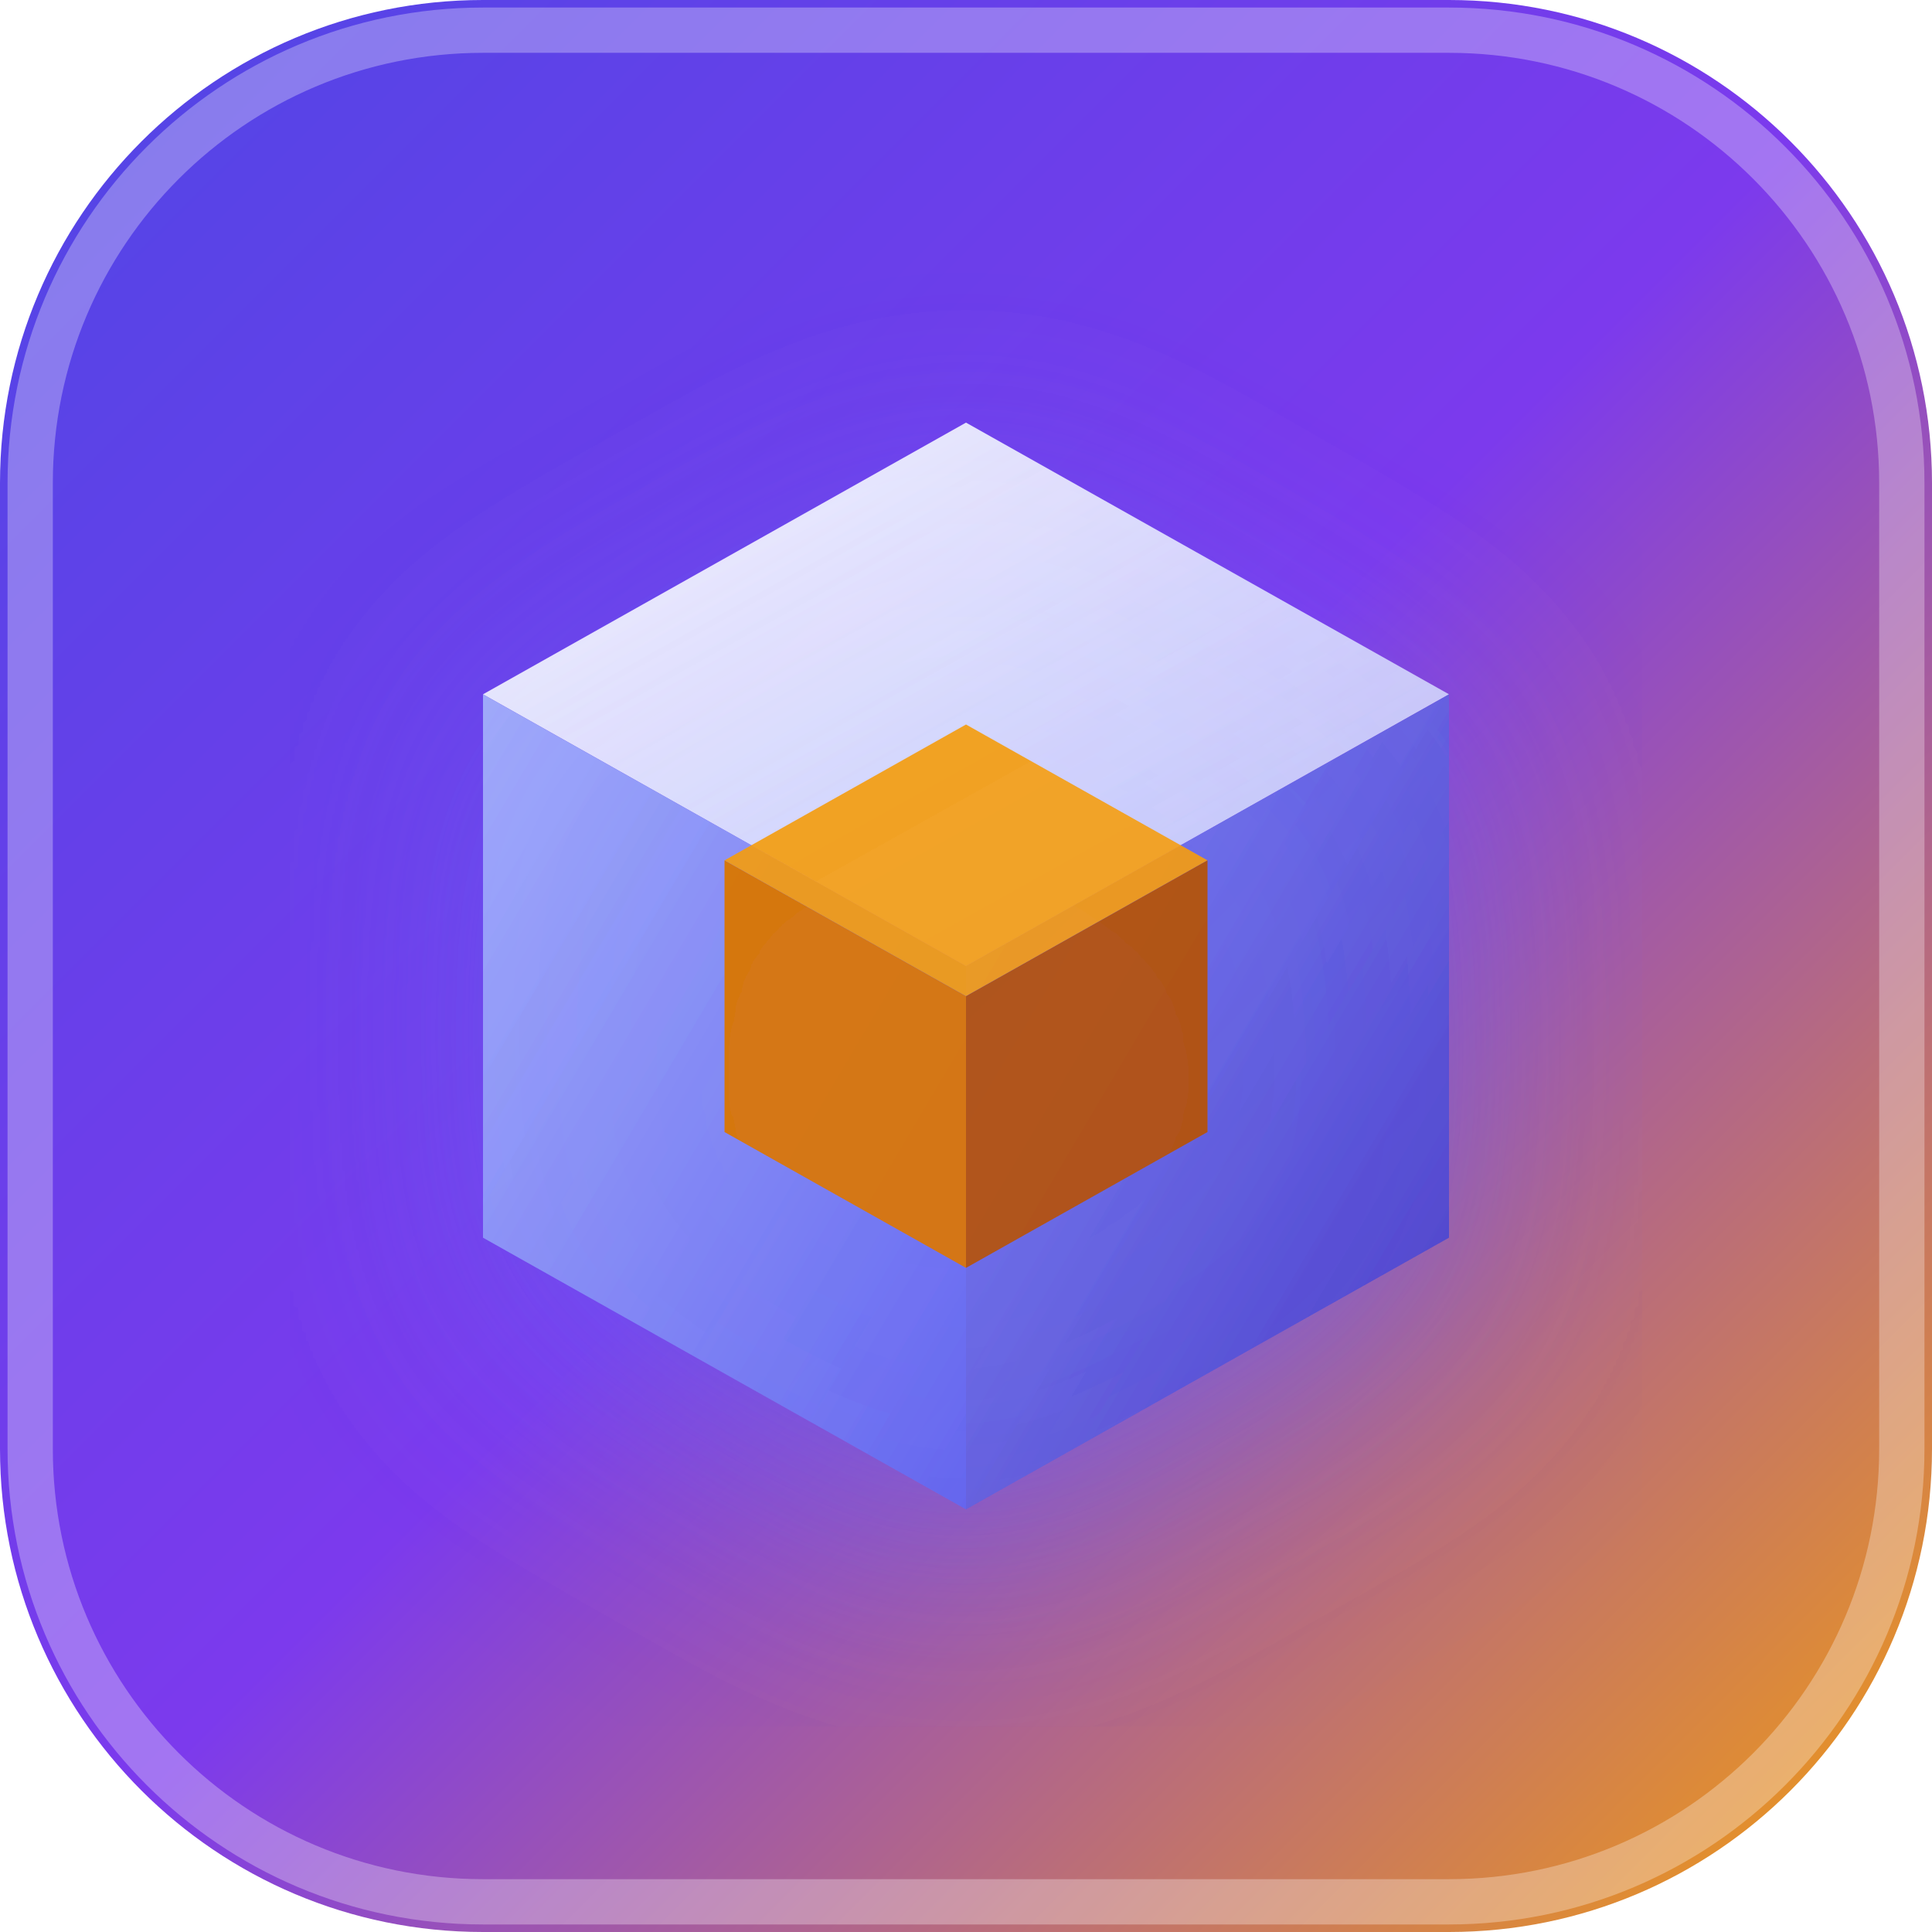
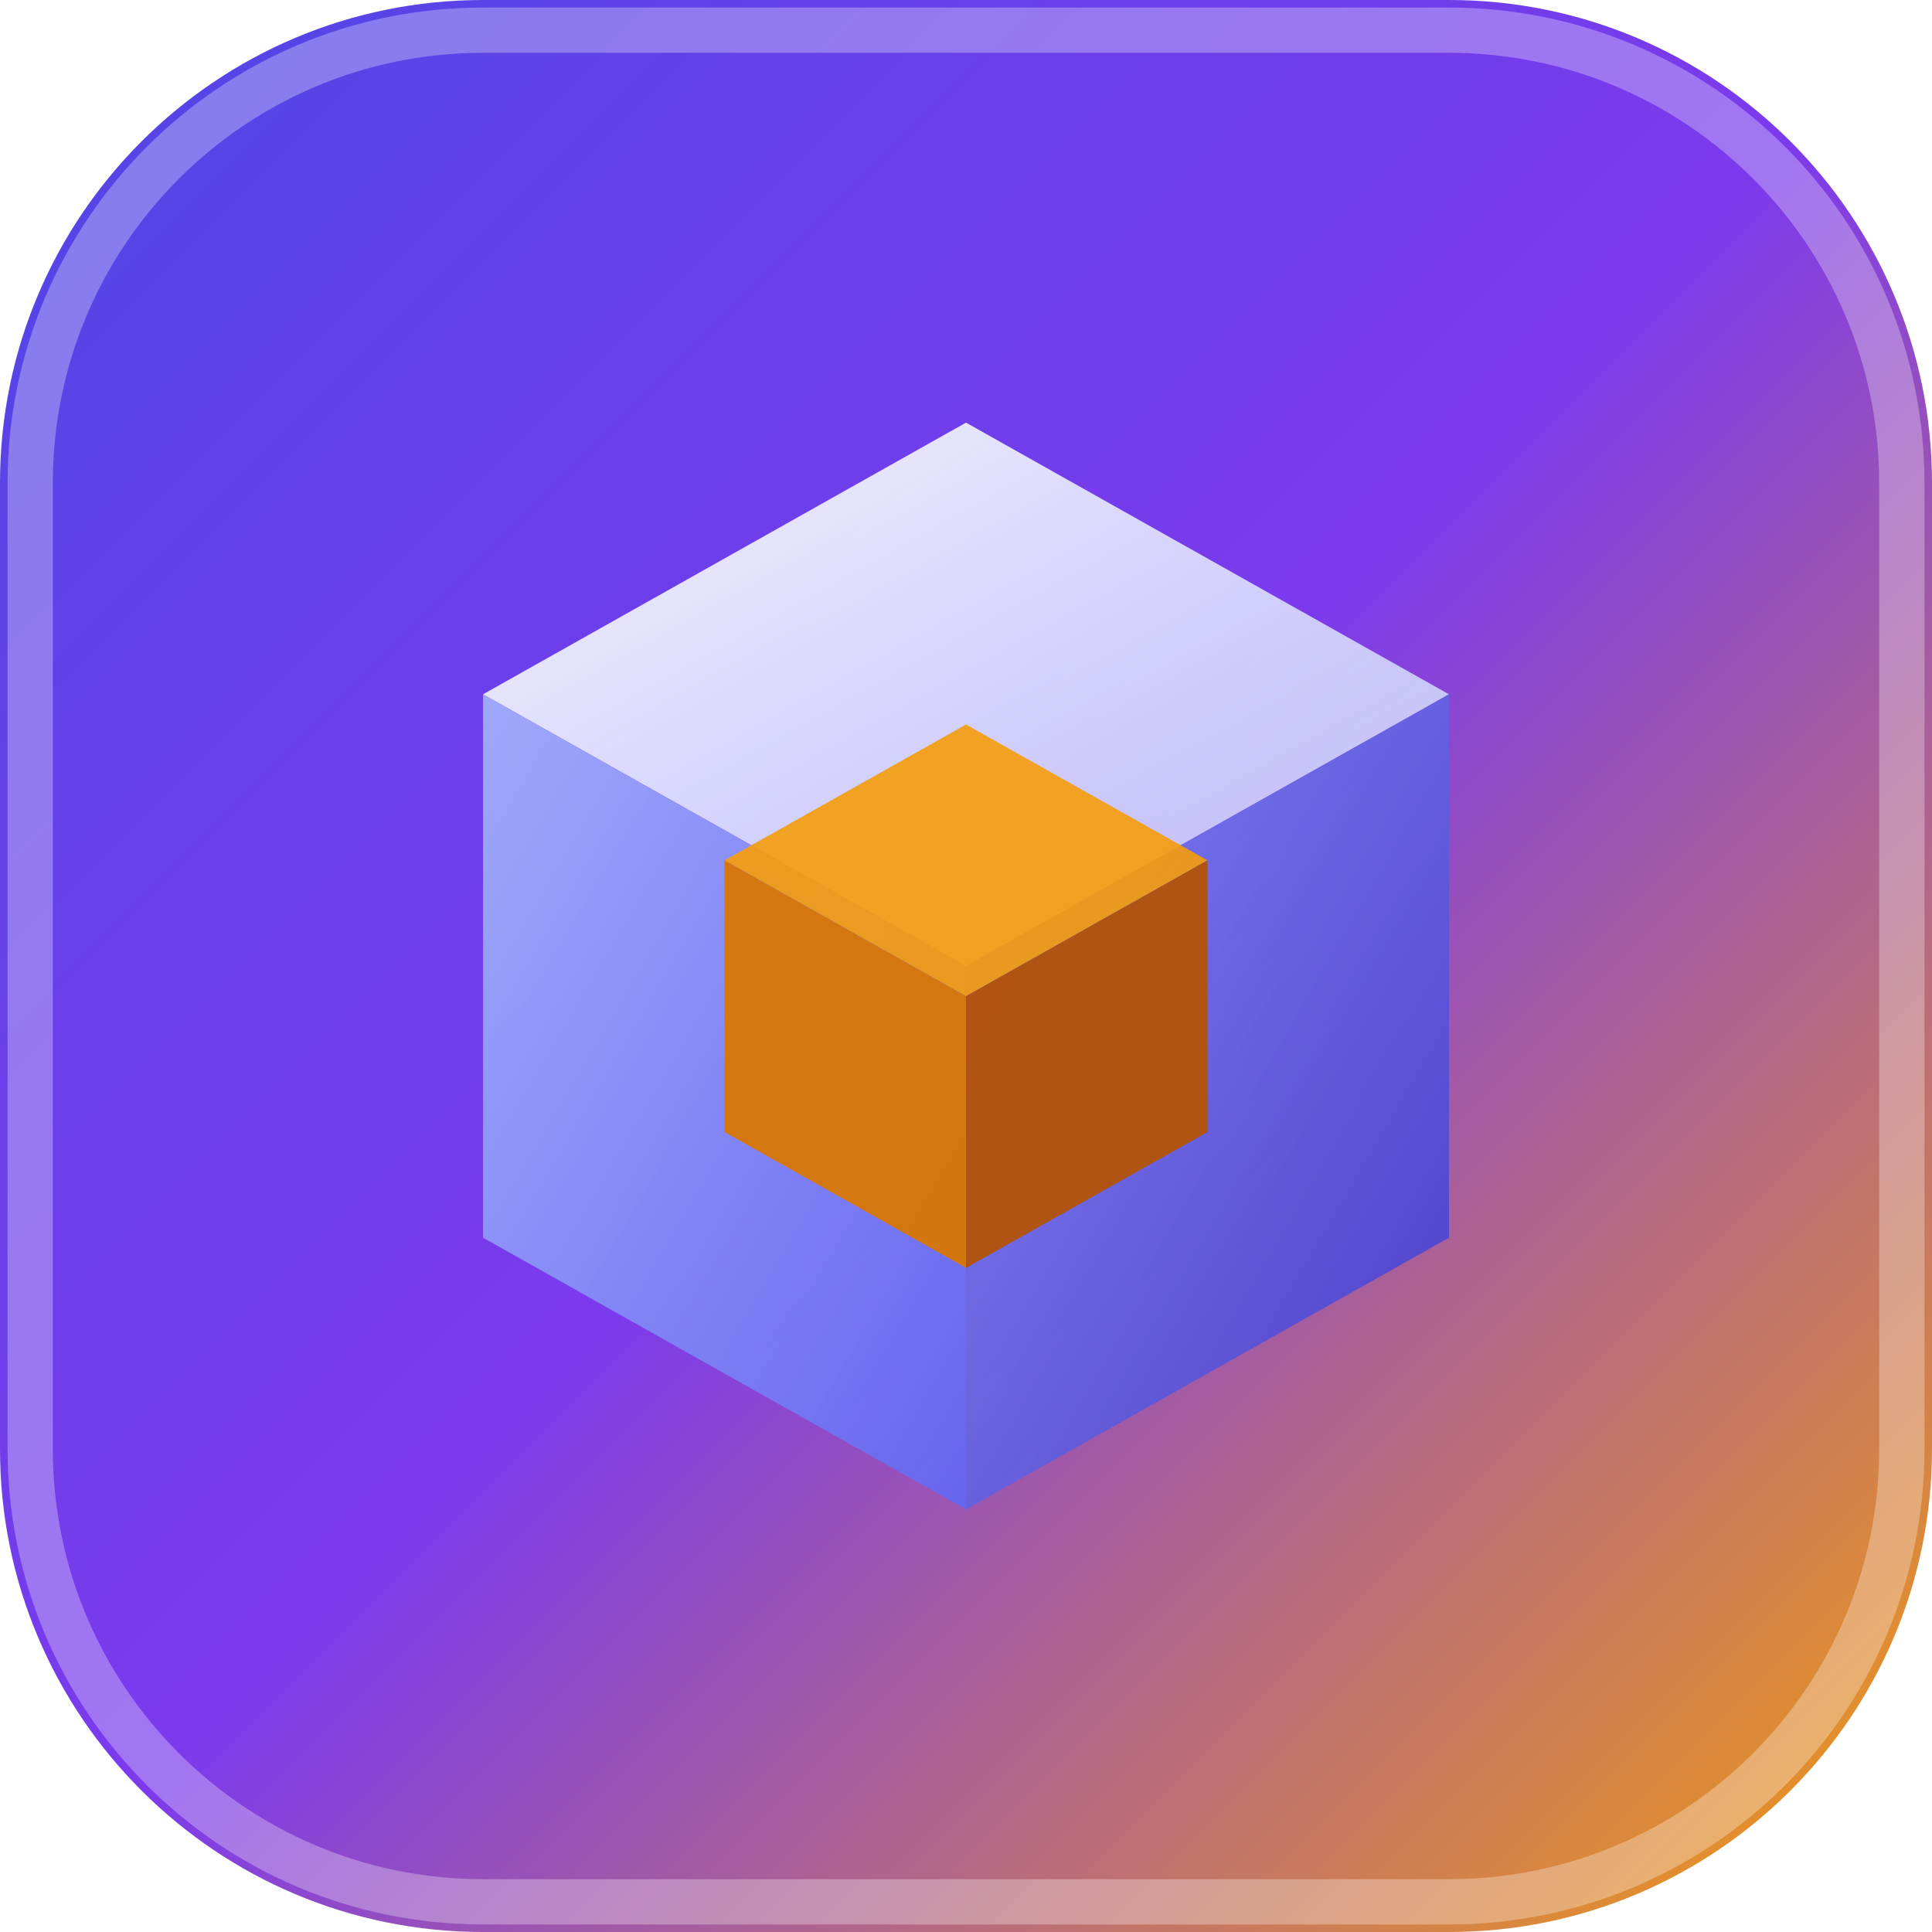
<svg xmlns="http://www.w3.org/2000/svg" viewBox="0 0 64 64" fill="none">
  <defs>
    <linearGradient id="bgGrad" x1="0%" y1="0%" x2="100%" y2="100%">
      <stop offset="0%" stop-color="#4f46e5" />
      <stop offset="50%" stop-color="#7c3aed" />
      <stop offset="100%" stop-color="#f59e0b" />
    </linearGradient>
    <linearGradient id="topFace" x1="0%" y1="0%" x2="100%" y2="100%">
      <stop offset="0%" stop-color="#ffffff" stop-opacity="0.95" />
      <stop offset="100%" stop-color="#c7d2fe" stop-opacity="0.8" />
    </linearGradient>
    <linearGradient id="leftFace" x1="0%" y1="0%" x2="100%" y2="100%">
      <stop offset="0%" stop-color="#a5b4fc" stop-opacity="0.9" />
      <stop offset="100%" stop-color="#6366f1" stop-opacity="0.95" />
    </linearGradient>
    <linearGradient id="rightFace" x1="0%" y1="0%" x2="100%" y2="100%">
      <stop offset="0%" stop-color="#818cf8" stop-opacity="0.85" />
      <stop offset="100%" stop-color="#4338ca" stop-opacity="0.95" />
    </linearGradient>
-     <filter id="glow" x="-20%" y="-20%" width="140%" height="140%">
-       <feDropShadow dx="0" dy="2" stdDeviation="4" flood-color="#6366f1" flood-opacity="0.6" />
-     </filter>
  </defs>
  <rect width="64" height="64" rx="16" fill="url(#bgGrad)" />
  <rect width="62" height="62" x="1" y="1" rx="15" stroke="rgba(255,255,255,0.3)" stroke-width="1.5" />
-   <g filter="url(#glow)">
+   <g>
    <polygon points="32,14 48,23 32,32 16,23" fill="url(#topFace)" />
    <polygon points="16,23 32,32 32,50 16,41" fill="url(#leftFace)" />
    <polygon points="32,32 48,23 48,41 32,50" fill="url(#rightFace)" />
    <polygon points="32,24 40,28.5 32,33 24,28.5" fill="#f59e0b" fill-opacity="0.9" />
    <polygon points="24,28.5 32,33 32,42 24,37.5" fill="#d97706" fill-opacity="0.95" />
    <polygon points="32,33 40,28.5 40,37.5 32,42" fill="#b45309" fill-opacity="0.95" />
  </g>
</svg>
